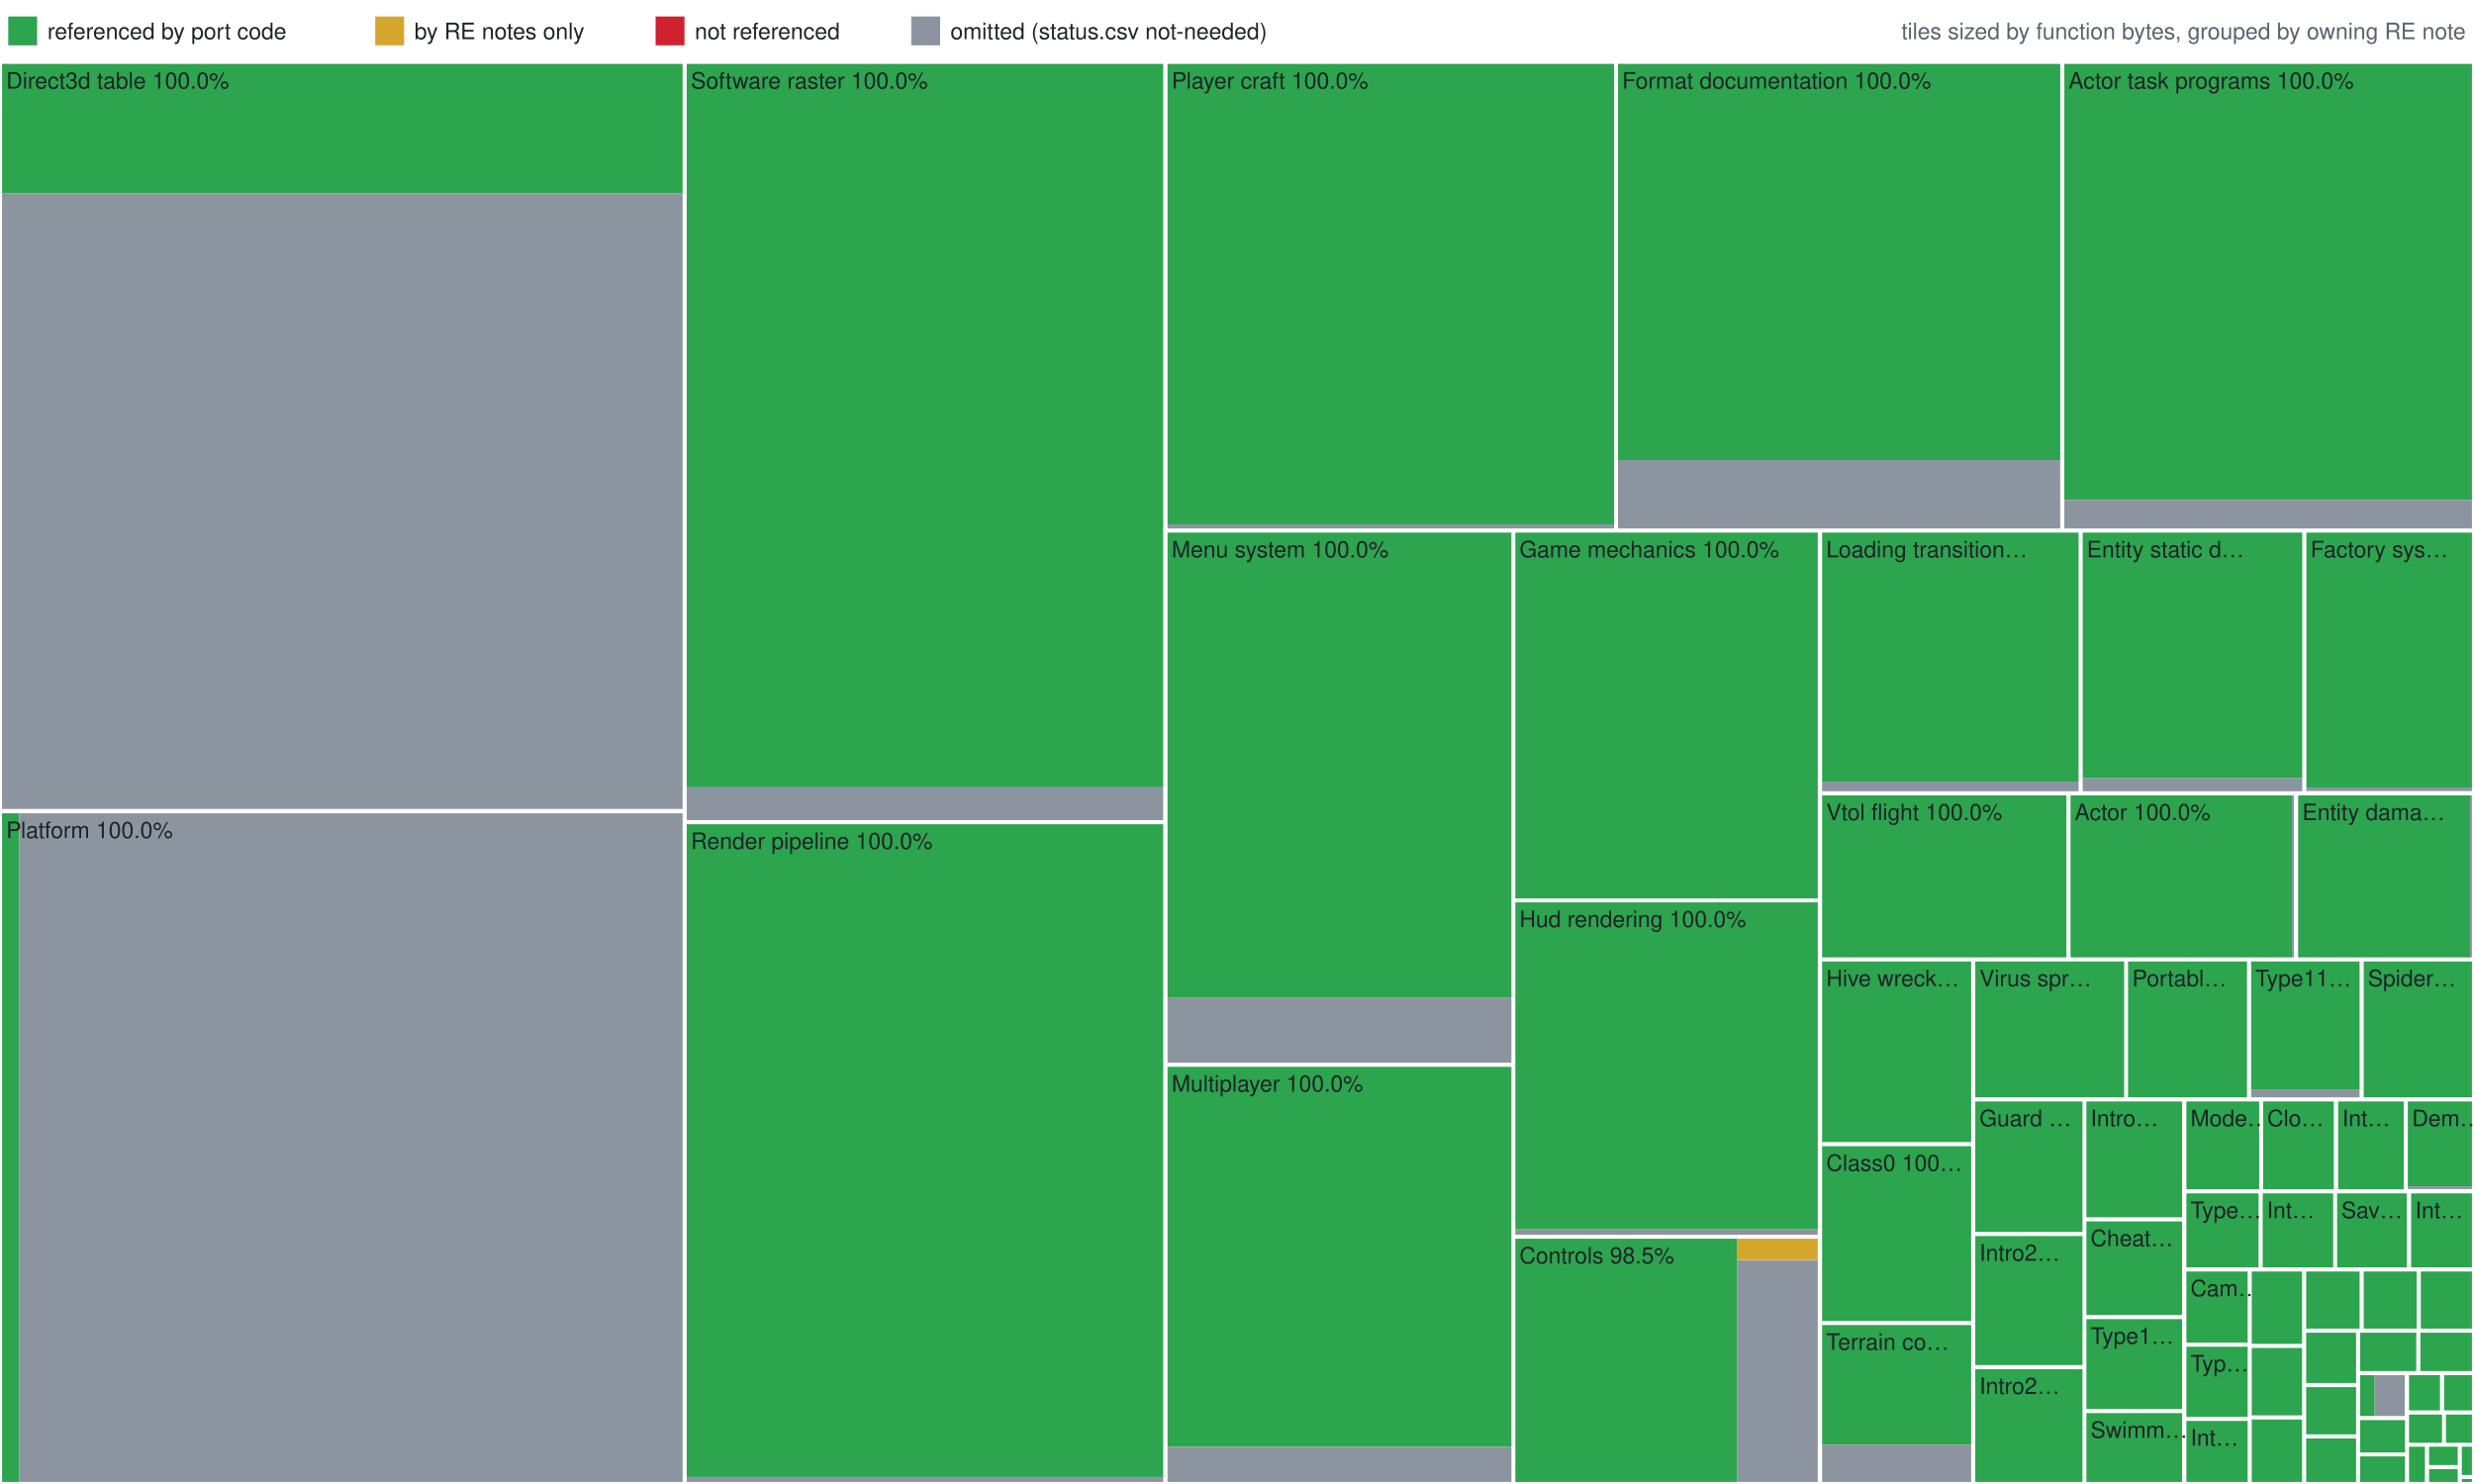
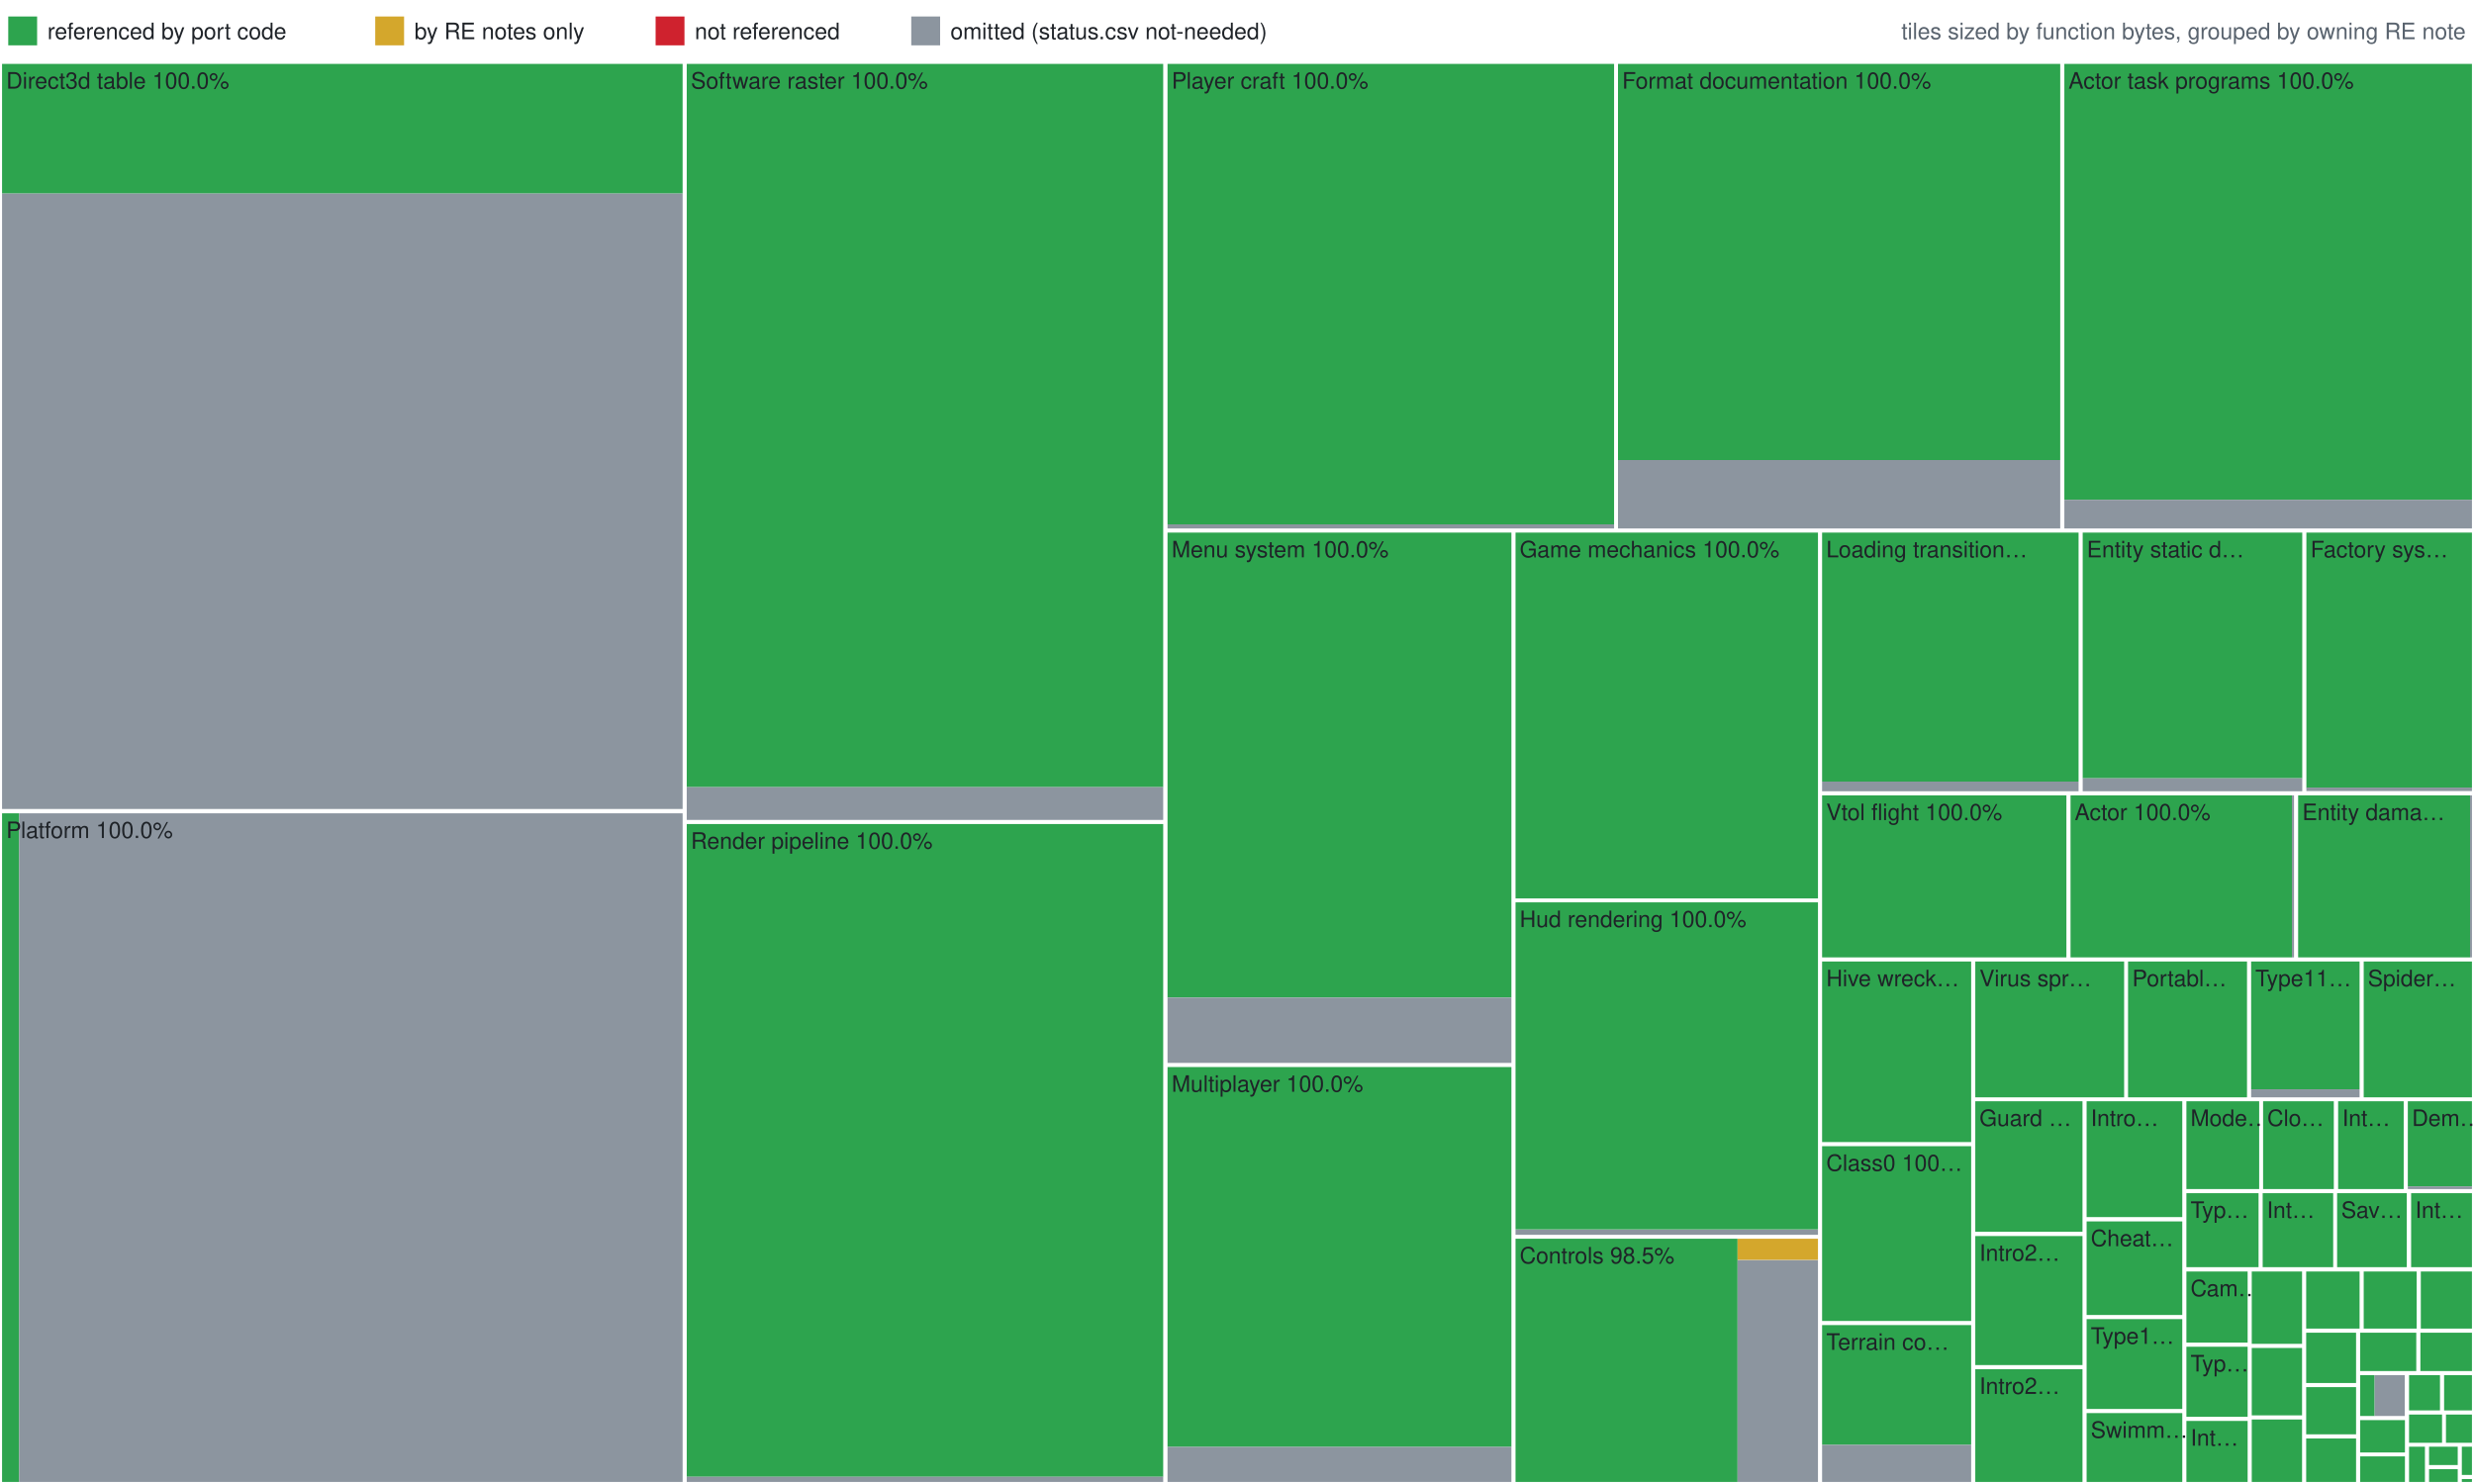
<svg xmlns="http://www.w3.org/2000/svg" width="1200" height="720" viewBox="0 0 1200 720" font-family="Segoe UI, Helvetica, Arial, sans-serif" font-size="11">
  <rect width="1200" height="720" fill="#ffffff" />
  <rect x="4" y="8" width="14" height="14" fill="#2da44e" />
  <text x="23" y="19" fill="#1f2328">referenced by port code</text>
  <rect x="182" y="8" width="14" height="14" fill="#d4a72c" />
  <text x="201" y="19" fill="#1f2328">by RE notes only</text>
  <rect x="318" y="8" width="14" height="14" fill="#cf222e" />
  <text x="337" y="19" fill="#1f2328">not referenced</text>
  <rect x="442" y="8" width="14" height="14" fill="#8c959f" />
  <text x="461" y="19" fill="#1f2328">omitted (status.csv not-needed)</text>
  <text x="1196" y="19" fill="#59636e" text-anchor="end">tiles sized by function bytes, grouped by owning RE note</text>
  <g>
    <rect x="1" y="31" width="330.1" height="62.9" fill="#2da44e" />
    <rect x="1" y="93.9" width="330.1" height="298.6" fill="#8c959f" />
    <text x="3" y="43" fill="#1f2328">Direct3d table 100.0%</text>
  </g>
  <g>
    <rect x="1" y="394.6" width="8.3" height="324.4" fill="#2da44e" />
    <rect x="9.3" y="394.6" width="321.8" height="324.4" fill="#8c959f" />
    <text x="3" y="406.6" fill="#1f2328">Platform 100.0%</text>
  </g>
  <g>
-     <rect x="333.1" y="31" width="231.1" height="351" fill="#2da44e" />
-     <rect x="333.1" y="382" width="231.1" height="15.9" fill="#8c959f" />
+     <rect x="333.1" y="31" width="231.1" height="350.9" fill="#2da44e" />
+     <rect x="333.1" y="381.9" width="231.1" height="15.9" fill="#8c959f" />
    <text x="335.1" y="43" fill="#1f2328">Software raster 100.0%</text>
  </g>
  <g>
-     <rect x="333.1" y="399.9" width="231.1" height="316.7" fill="#2da44e" />
-     <rect x="333.1" y="716.6" width="231.1" height="2.4" fill="#8c959f" />
-     <text x="335.1" y="411.9" fill="#1f2328">Render pipeline 100.0%</text>
+     <rect x="333.1" y="399.8" width="231.1" height="316.7" fill="#2da44e" />
+     <rect x="333.1" y="716.5" width="231.1" height="2.5" fill="#8c959f" />
+     <text x="335.1" y="411.8" fill="#1f2328">Render pipeline 100.0%</text>
  </g>
  <g>
    <rect x="566.3" y="31" width="216.6" height="223.4" fill="#2da44e" />
    <rect x="566.3" y="254.4" width="216.6" height="2" fill="#8c959f" />
    <text x="568.3" y="43" fill="#1f2328">Player craft 100.0%</text>
  </g>
  <g>
    <rect x="784.8" y="31" width="214.5" height="192.2" fill="#2da44e" />
    <rect x="784.8" y="223.2" width="214.5" height="33.2" fill="#8c959f" />
    <text x="786.8" y="43" fill="#1f2328">Format documentation 100.0%</text>
  </g>
  <g>
    <rect x="1001.3" y="31" width="197.7" height="211.5" fill="#2da44e" />
    <rect x="1001.3" y="242.5" width="197.7" height="13.9" fill="#8c959f" />
    <text x="1003.3" y="43" fill="#1f2328">Actor task programs 100.0%</text>
  </g>
  <g>
-     <rect x="566.3" y="258.4" width="166.8" height="225.5" fill="#2da44e" />
-     <rect x="566.3" y="483.9" width="166.8" height="31.7" fill="#8c959f" />
+     <rect x="566.3" y="258.4" width="166.8" height="225.6" fill="#2da44e" />
+     <rect x="566.3" y="484" width="166.8" height="31.7" fill="#8c959f" />
    <text x="568.3" y="270.4" fill="#1f2328">Menu system 100.0%</text>
  </g>
  <g>
-     <rect x="566.3" y="517.6" width="166.8" height="184.4" fill="#2da44e" />
+     <rect x="566.3" y="517.7" width="166.8" height="184.3" fill="#2da44e" />
    <rect x="566.3" y="702" width="166.8" height="17" fill="#8c959f" />
-     <text x="568.3" y="529.6" fill="#1f2328">Multiplayer 100.0%</text>
-   </g>
-   <g>
-     <rect x="735" y="258.4" width="146.7" height="177.5" fill="#2da44e" />
-     <text x="737" y="270.4" fill="#1f2328">Game mechanics 100.0%</text>
-   </g>
-   <g>
-     <rect x="735" y="437.8" width="146.7" height="158.7" fill="#2da44e" />
-     <rect x="735" y="596.6" width="146.7" height="2.5" fill="#8c959f" />
-     <text x="737" y="449.8" fill="#1f2328">Hud rendering 100.0%</text>
-   </g>
-   <g>
-     <rect x="735" y="601" width="107.7" height="118" fill="#2da44e" />
-     <rect x="842.7" y="601" width="39" height="10.3" fill="#d4a72c" />
-     <rect x="842.7" y="611.4" width="39" height="107.6" fill="#8c959f" />
-     <text x="737" y="613" fill="#1f2328">Controls 98.5%</text>
+     <text x="568.3" y="529.7" fill="#1f2328">Multiplayer 100.0%</text>
+   </g>
+   <g>
+     <rect x="735.1" y="258.4" width="146.7" height="177.5" fill="#2da44e" />
+     <text x="737.1" y="270.4" fill="#1f2328">Game mechanics 100.0%</text>
+   </g>
+   <g>
+     <rect x="735.1" y="437.8" width="146.7" height="158.7" fill="#2da44e" />
+     <rect x="735.1" y="596.6" width="146.7" height="2.5" fill="#8c959f" />
+     <text x="737.1" y="449.8" fill="#1f2328">Hud rendering 100.0%</text>
+   </g>
+   <g>
+     <rect x="735.1" y="601" width="107.7" height="118" fill="#2da44e" />
+     <rect x="842.8" y="601" width="39" height="10.3" fill="#d4a72c" />
+     <rect x="842.8" y="611.4" width="39" height="107.6" fill="#8c959f" />
+     <text x="737.1" y="613" fill="#1f2328">Controls 98.5%</text>
  </g>
  <g>
    <rect x="883.8" y="258.4" width="124.4" height="120.8" fill="#2da44e" />
    <rect x="883.8" y="379.2" width="124.4" height="4.7" fill="#8c959f" />
    <text x="885.8" y="270.4" fill="#1f2328">Loading transition…</text>
  </g>
  <g>
    <rect x="1010.2" y="258.4" width="106.5" height="119.2" fill="#2da44e" />
    <rect x="1010.2" y="377.6" width="106.5" height="6.3" fill="#8c959f" />
    <text x="1012.2" y="270.4" fill="#1f2328">Entity static d…</text>
  </g>
  <g>
    <rect x="1118.7" y="258.4" width="80.3" height="123.8" fill="#2da44e" />
    <rect x="1118.7" y="382.1" width="80.3" height="1.7" fill="#8c959f" />
    <text x="1120.7" y="270.4" fill="#1f2328">Factory sys…</text>
  </g>
  <g>
    <rect x="883.8" y="385.9" width="118.5" height="78.6" fill="#2da44e" />
    <text x="885.8" y="397.9" fill="#1f2328">Vtol flight 100.0%</text>
  </g>
  <g>
    <rect x="1004.3" y="385.9" width="107.4" height="78.6" fill="#2da44e" />
    <rect x="1111.7" y="385.9" width="1" height="78.6" fill="#8c959f" />
    <text x="1006.3" y="397.9" fill="#1f2328">Actor 100.0%</text>
  </g>
  <g>
    <rect x="1114.7" y="385.9" width="83.4" height="78.6" fill="#2da44e" />
    <rect x="1198.1" y="385.9" width="0.9" height="78.6" fill="#8c959f" />
    <text x="1116.7" y="397.9" fill="#1f2328">Entity dama…</text>
  </g>
  <g>
    <rect x="883.8" y="466.5" width="72.3" height="87.6" fill="#2da44e" />
    <text x="885.8" y="478.5" fill="#1f2328">Hive wreck…</text>
  </g>
  <g>
    <rect x="883.8" y="556.1" width="72.3" height="84.8" fill="#2da44e" />
    <text x="885.8" y="568.1" fill="#1f2328">Class0 100…</text>
  </g>
  <g>
    <rect x="883.8" y="642.9" width="72.3" height="58.1" fill="#2da44e" />
    <rect x="883.8" y="701" width="72.3" height="18" fill="#8c959f" />
    <text x="885.8" y="654.9" fill="#1f2328">Terrain co…</text>
  </g>
  <g>
    <rect x="958.1" y="466.5" width="72.2" height="65.9" fill="#2da44e" />
    <text x="960.1" y="478.5" fill="#1f2328">Virus spr…</text>
  </g>
  <g>
    <rect x="1032.2" y="466.5" width="57.7" height="65.9" fill="#2da44e" />
    <text x="1034.2" y="478.5" fill="#1f2328">Portabl…</text>
  </g>
  <g>
    <rect x="1091.9" y="466.5" width="52.6" height="62" fill="#2da44e" />
    <rect x="1091.9" y="528.5" width="52.6" height="3.9" fill="#8c959f" />
    <text x="1093.9" y="478.5" fill="#1f2328">Type11…</text>
  </g>
  <g>
    <rect x="1146.5" y="466.5" width="52.5" height="65.9" fill="#2da44e" />
    <text x="1148.5" y="478.5" fill="#1f2328">Spider…</text>
  </g>
  <g>
-     <rect x="958.1" y="534.4" width="52" height="63.3" fill="#2da44e" />
-     <text x="960.1" y="546.4" fill="#1f2328">Guard …</text>
+     <rect x="958.1" y="534.3" width="52" height="63.3" fill="#2da44e" />
+     <text x="960.1" y="546.3" fill="#1f2328">Guard …</text>
  </g>
  <g>
    <rect x="958.1" y="599.7" width="52" height="62.6" fill="#2da44e" />
    <text x="960.1" y="611.7" fill="#1f2328">Intro2…</text>
  </g>
  <g>
    <rect x="958.1" y="664.3" width="52" height="54.7" fill="#2da44e" />
    <text x="960.1" y="676.3" fill="#1f2328">Intro2…</text>
  </g>
  <g>
-     <rect x="1012" y="534.4" width="46.4" height="56.2" fill="#2da44e" />
-     <text x="1014" y="546.4" fill="#1f2328">Intro…</text>
-   </g>
-   <g>
-     <rect x="1012" y="592.6" width="46.4" height="45.4" fill="#2da44e" />
-     <text x="1014" y="604.6" fill="#1f2328">Cheat…</text>
-   </g>
-   <g>
-     <rect x="1012" y="640" width="46.4" height="43.6" fill="#2da44e" />
-     <text x="1014" y="652" fill="#1f2328">Type1…</text>
-   </g>
-   <g>
-     <rect x="1012" y="685.6" width="46.4" height="33.4" fill="#2da44e" />
-     <text x="1014" y="697.6" fill="#1f2328">Swimm…</text>
-   </g>
-   <g>
-     <rect x="1060.5" y="534.4" width="35.3" height="42.6" fill="#2da44e" />
-     <text x="1062.5" y="546.4" fill="#1f2328">Mode…</text>
-   </g>
-   <g>
-     <rect x="1097.7" y="534.4" width="34.3" height="42.6" fill="#2da44e" />
-     <text x="1099.7" y="546.4" fill="#1f2328">Clo…</text>
-   </g>
-   <g>
-     <rect x="1134.1" y="534.4" width="31.8" height="42.6" fill="#2da44e" />
-     <text x="1136.1" y="546.4" fill="#1f2328">Int…</text>
-   </g>
-   <g>
-     <rect x="1167.9" y="534.4" width="31.1" height="41.3" fill="#2da44e" />
+     <rect x="1012.1" y="534.3" width="46.4" height="56.2" fill="#2da44e" />
+     <text x="1014.1" y="546.3" fill="#1f2328">Intro…</text>
+   </g>
+   <g>
+     <rect x="1012.1" y="592.6" width="46.4" height="45.4" fill="#2da44e" />
+     <text x="1014.1" y="604.6" fill="#1f2328">Cheat…</text>
+   </g>
+   <g>
+     <rect x="1012.1" y="640" width="46.4" height="43.6" fill="#2da44e" />
+     <text x="1014.1" y="652" fill="#1f2328">Type1…</text>
+   </g>
+   <g>
+     <rect x="1012.1" y="685.6" width="46.4" height="33.4" fill="#2da44e" />
+     <text x="1014.1" y="697.6" fill="#1f2328">Swimm…</text>
+   </g>
+   <g>
+     <rect x="1060.5" y="534.3" width="35.3" height="42.6" fill="#2da44e" />
+     <text x="1062.5" y="546.3" fill="#1f2328">Mode…</text>
+   </g>
+   <g>
+     <rect x="1097.7" y="534.3" width="34.3" height="42.6" fill="#2da44e" />
+     <text x="1099.7" y="546.3" fill="#1f2328">Clo…</text>
+   </g>
+   <g>
+     <rect x="1134.1" y="534.3" width="31.8" height="42.6" fill="#2da44e" />
+     <text x="1136.1" y="546.3" fill="#1f2328">Int…</text>
+   </g>
+   <g>
+     <rect x="1167.9" y="534.3" width="31.1" height="41.3" fill="#2da44e" />
    <rect x="1167.9" y="575.6" width="31.1" height="1.3" fill="#8c959f" />
-     <text x="1169.9" y="546.4" fill="#1f2328">Dem…</text>
-   </g>
-   <g>
-     <rect x="1060.5" y="579" width="35" height="35.9" fill="#2da44e" />
-     <text x="1062.5" y="591" fill="#1f2328">Type…</text>
-   </g>
-   <g>
-     <rect x="1097.5" y="579" width="34.2" height="35.9" fill="#2da44e" />
-     <text x="1099.5" y="591" fill="#1f2328">Int…</text>
-   </g>
-   <g>
-     <rect x="1133.6" y="579" width="33.8" height="35.9" fill="#2da44e" />
-     <text x="1135.6" y="591" fill="#1f2328">Sav…</text>
-   </g>
-   <g>
-     <rect x="1169.5" y="579" width="29.5" height="35.9" fill="#2da44e" />
-     <text x="1171.5" y="591" fill="#1f2328">Int…</text>
+     <text x="1169.9" y="546.3" fill="#1f2328">Dem…</text>
+   </g>
+   <g>
+     <rect x="1060.5" y="578.9" width="35" height="35.9" fill="#2da44e" />
+     <text x="1062.5" y="590.9" fill="#1f2328">Typ…</text>
+   </g>
+   <g>
+     <rect x="1097.5" y="578.9" width="34.2" height="35.9" fill="#2da44e" />
+     <text x="1099.5" y="590.9" fill="#1f2328">Int…</text>
+   </g>
+   <g>
+     <rect x="1133.6" y="578.9" width="33.8" height="35.9" fill="#2da44e" />
+     <text x="1135.6" y="590.9" fill="#1f2328">Sav…</text>
+   </g>
+   <g>
+     <rect x="1169.5" y="578.9" width="29.5" height="35.9" fill="#2da44e" />
+     <text x="1171.5" y="590.9" fill="#1f2328">Int…</text>
  </g>
  <g>
    <rect x="1060.5" y="616.9" width="29.7" height="34.5" fill="#2da44e" />
    <text x="1062.5" y="628.9" fill="#1f2328">Cam…</text>
  </g>
  <g>
    <rect x="1060.5" y="653.4" width="29.7" height="34" fill="#2da44e" />
    <text x="1062.5" y="665.4" fill="#1f2328">Typ…</text>
  </g>
  <g>
    <rect x="1060.5" y="689.4" width="29.7" height="29.6" fill="#2da44e" />
    <text x="1062.5" y="701.4" fill="#1f2328">Int…</text>
  </g>
  <g>
    <rect x="1092.2" y="616.9" width="24.4" height="35.1" fill="#2da44e" />
  </g>
  <g>
    <rect x="1092.2" y="654" width="24.4" height="32.7" fill="#2da44e" />
  </g>
  <g>
    <rect x="1092.2" y="688.7" width="24.4" height="30.3" fill="#2da44e" />
  </g>
  <g>
    <rect x="1118.6" y="616.9" width="25.9" height="27.7" fill="#2da44e" />
  </g>
  <g>
    <rect x="1146.5" y="616.9" width="25.7" height="27.7" fill="#2da44e" />
  </g>
  <g>
    <rect x="1174.2" y="616.9" width="24.8" height="27.7" fill="#2da44e" />
  </g>
  <g>
    <rect x="1118.6" y="646.6" width="24.2" height="24.4" fill="#2da44e" />
  </g>
  <g>
    <rect x="1118.6" y="673" width="24.2" height="22.9" fill="#2da44e" />
  </g>
  <g>
    <rect x="1118.6" y="697.9" width="24.2" height="21.1" fill="#2da44e" />
  </g>
  <g>
    <rect x="1144.8" y="646.6" width="27.2" height="18.6" fill="#2da44e" />
  </g>
  <g>
    <rect x="1174" y="646.6" width="25" height="18.6" fill="#2da44e" />
  </g>
  <g>
    <rect x="1144.8" y="667.2" width="7" height="19.8" fill="#2da44e" />
    <rect x="1151.8" y="667.2" width="14.6" height="19.8" fill="#8c959f" />
  </g>
  <g>
    <rect x="1144.8" y="689" width="21.7" height="15.7" fill="#2da44e" />
  </g>
  <g>
    <rect x="1144.8" y="706.6" width="21.7" height="12.4" fill="#2da44e" />
  </g>
  <g>
    <rect x="1168.5" y="667.2" width="15" height="17.1" fill="#2da44e" />
  </g>
  <g>
    <rect x="1185.5" y="667.2" width="13.5" height="17.1" fill="#2da44e" />
  </g>
  <g>
    <rect x="1168.5" y="686.3" width="16" height="13.7" fill="#2da44e" />
  </g>
  <g>
    <rect x="1186.4" y="686.3" width="12.6" height="13.7" fill="#2da44e" />
  </g>
  <g>
    <rect x="1168.5" y="701.9" width="7.7" height="17.1" fill="#2da44e" />
  </g>
  <g>
    <rect x="1178.2" y="701.9" width="13.9" height="8.9" fill="#2da44e" />
  </g>
  <g>
    <rect x="1178.2" y="712.8" width="13.9" height="6.2" fill="#2da44e" />
  </g>
  <g>
    <rect x="1194.1" y="701.9" width="4.9" height="13.7" fill="#2da44e" />
  </g>
  <g>
    <rect x="1194.1" y="717.6" width="4.9" height="1.4" fill="#2da44e" />
  </g>
</svg>
